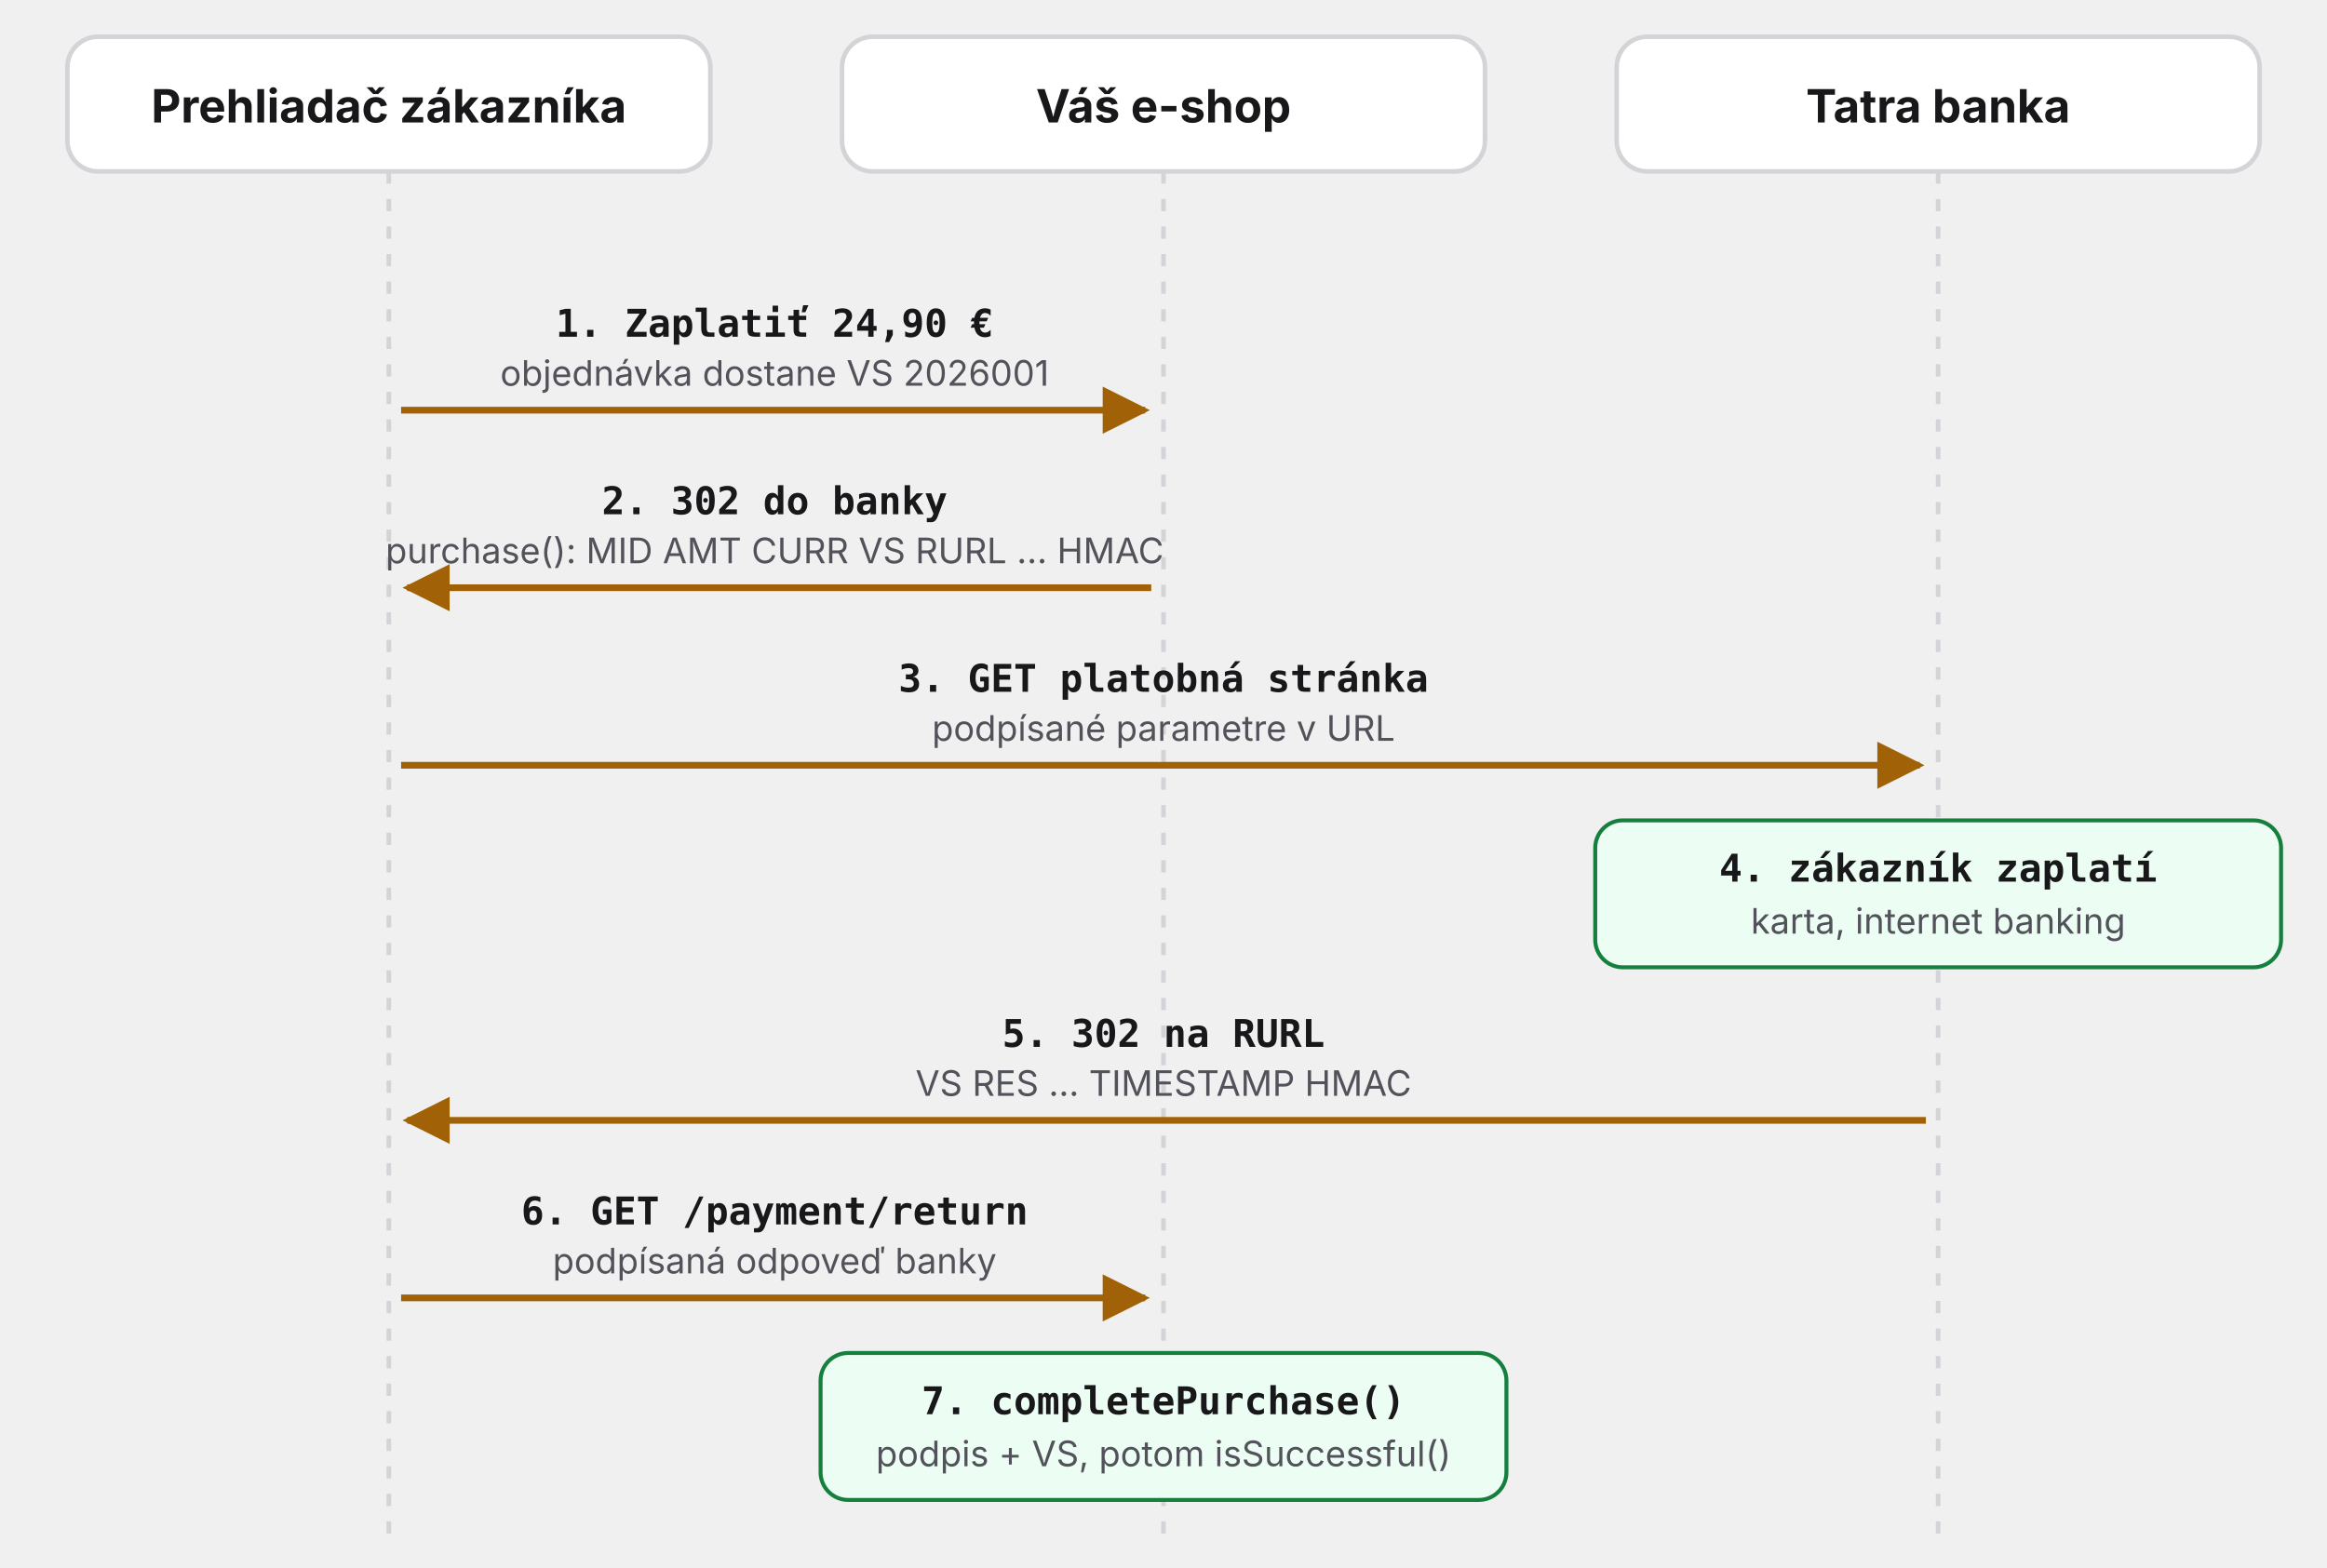
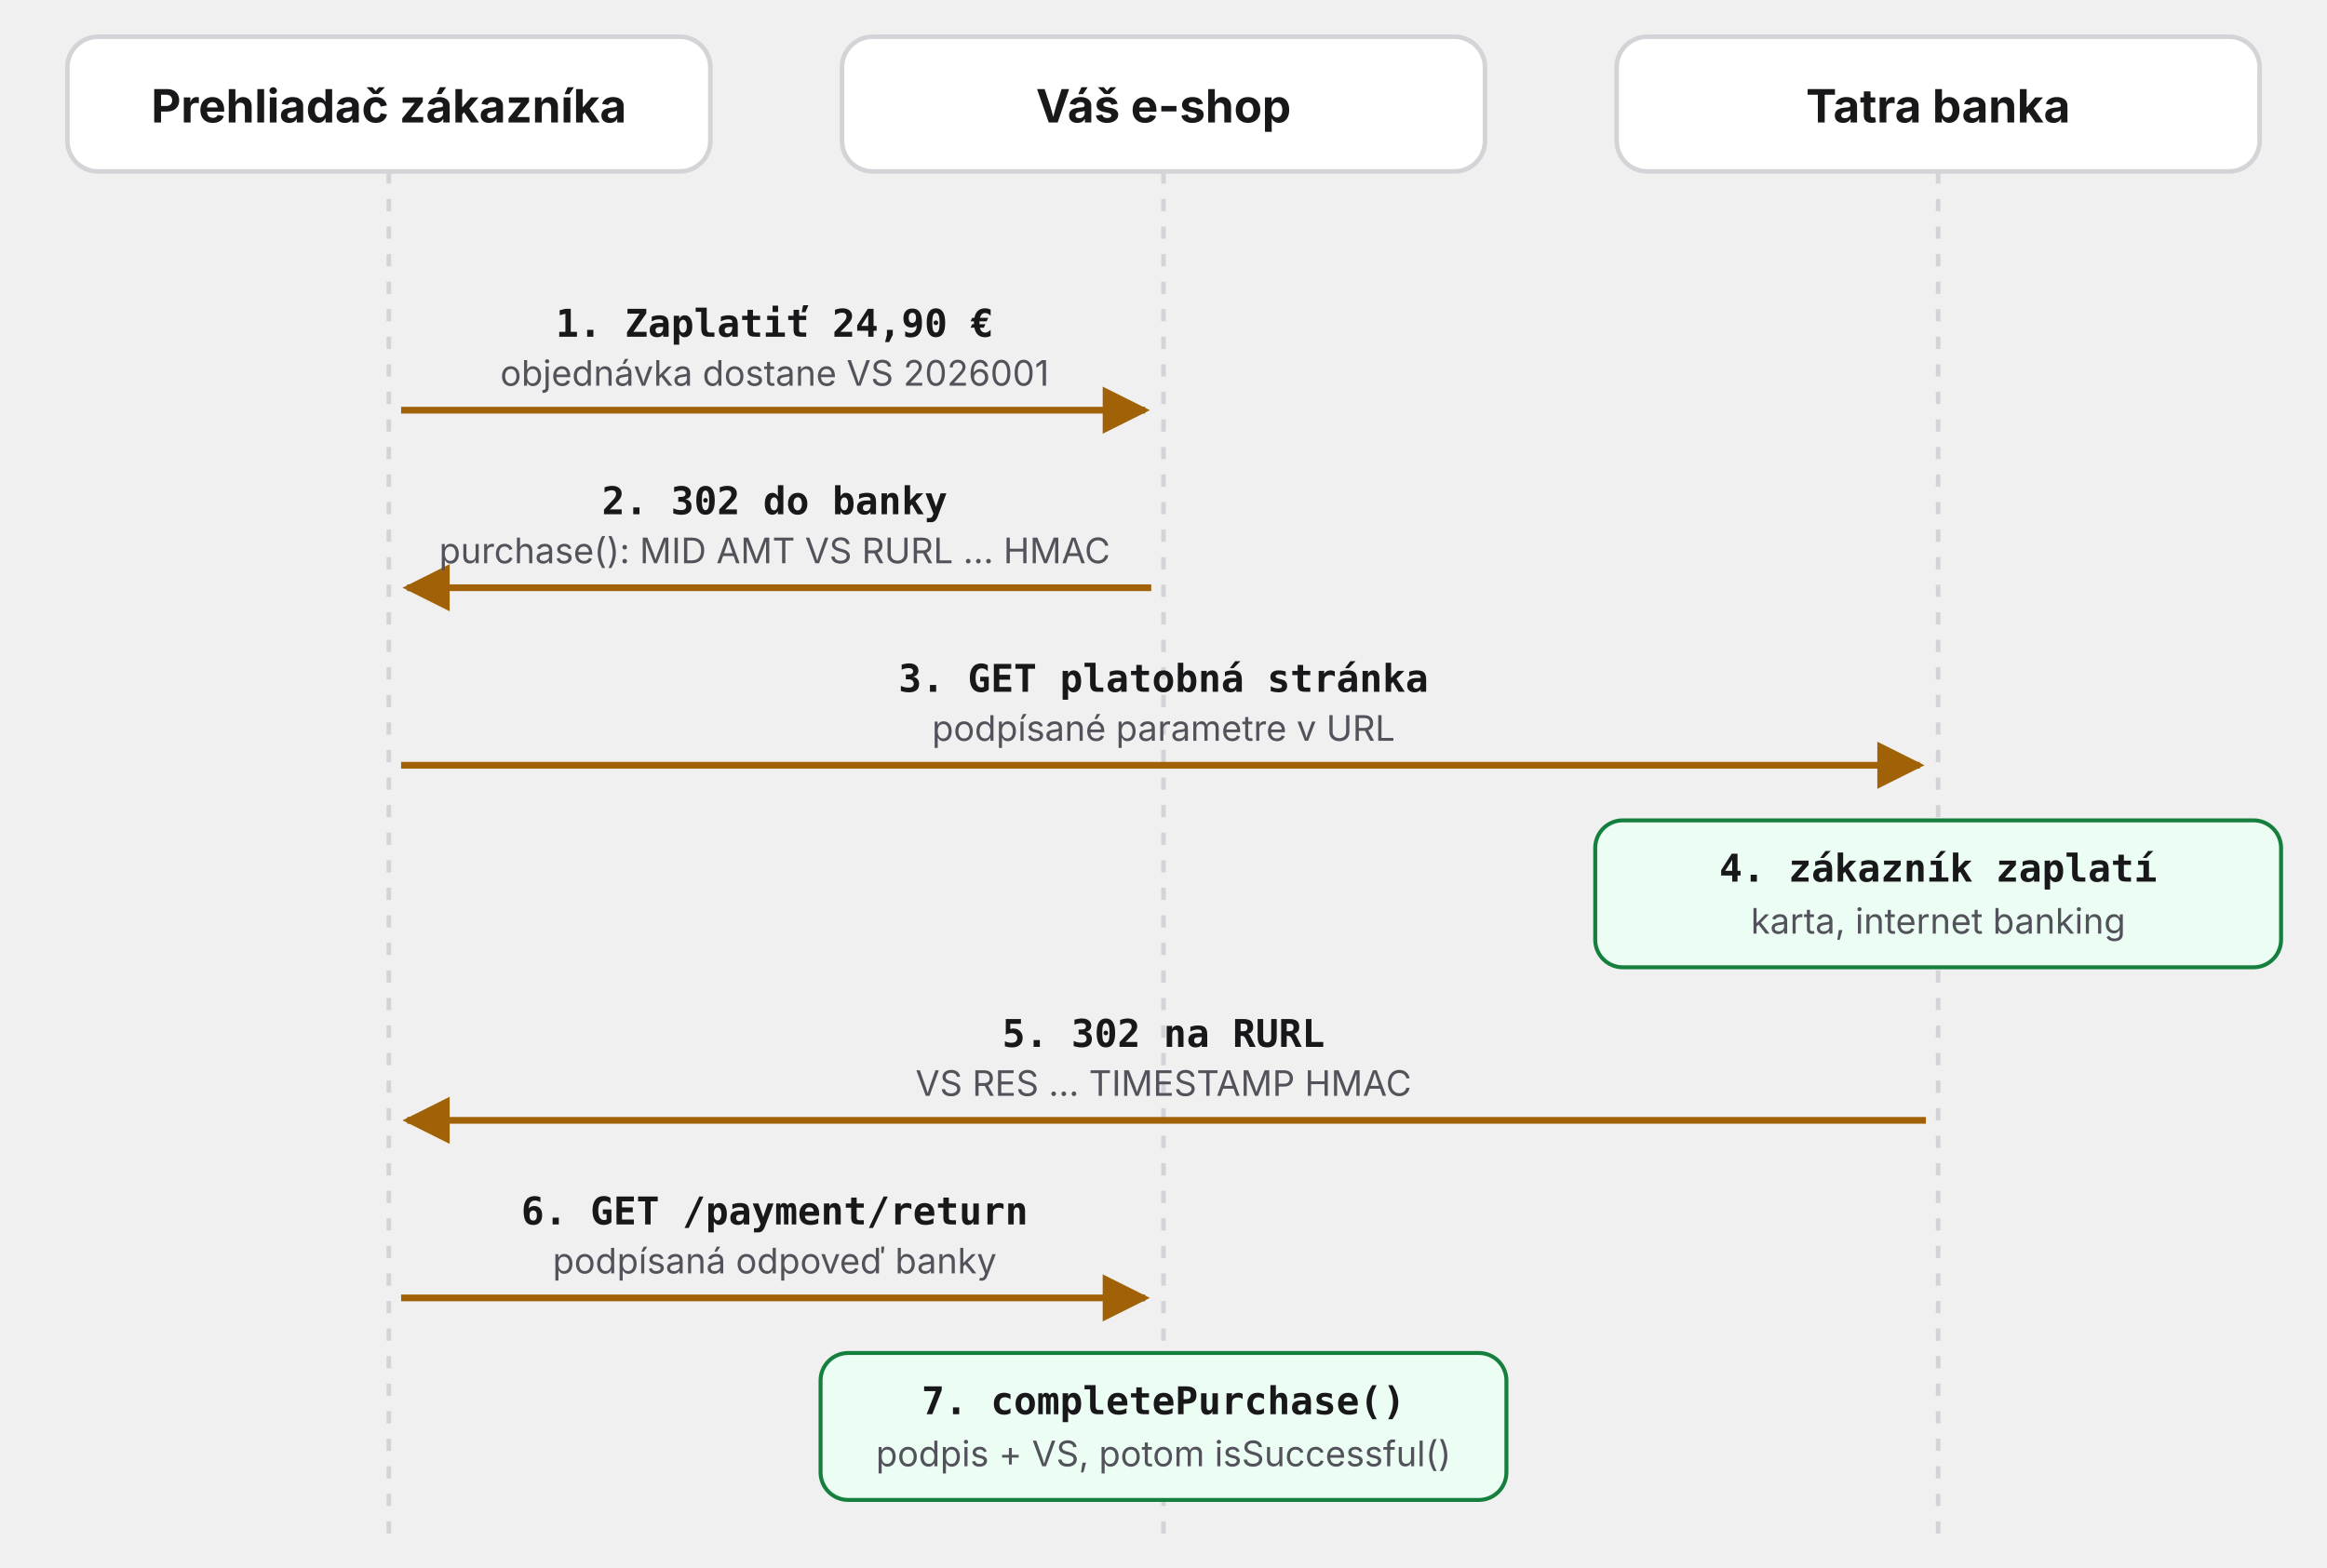
<svg xmlns="http://www.w3.org/2000/svg" viewBox="0 0 760 512" width="760" height="512" role="img" aria-labelledby="t d">
  <defs>
    <marker id="arrow" viewBox="0 0 10 10" refX="9" refY="5" markerWidth="7" markerHeight="7" orient="auto-start-reverse">
      <path d="M0 0L10 5L0 10z" fill="#a16207" />
    </marker>
  </defs>
  <rect x="22" y="12" width="210" height="44" rx="10" fill="#ffffff" stroke="#d4d4d8" stroke-width="1.5" />
  <text x="127" y="40" font-family="Inter, ui-sans-serif, system-ui, -apple-system, 'Segoe UI', Roboto, sans-serif" font-size="15" font-weight="700" fill="#18181b" text-anchor="middle">Prehliadač zákazníka</text>
  <path d="M127 56V502" stroke="#d4d4d8" stroke-width="1.5" stroke-dasharray="4 5" />
  <rect x="275" y="12" width="210" height="44" rx="10" fill="#ffffff" stroke="#d4d4d8" stroke-width="1.5" />
  <text x="380" y="40" font-family="Inter, ui-sans-serif, system-ui, -apple-system, 'Segoe UI', Roboto, sans-serif" font-size="15" font-weight="700" fill="#18181b" text-anchor="middle">Váš e-shop</text>
  <path d="M380 56V502" stroke="#d4d4d8" stroke-width="1.5" stroke-dasharray="4 5" />
  <rect x="528" y="12" width="210" height="44" rx="10" fill="#ffffff" stroke="#d4d4d8" stroke-width="1.5" />
  <text x="633" y="40" font-family="Inter, ui-sans-serif, system-ui, -apple-system, 'Segoe UI', Roboto, sans-serif" font-size="15" font-weight="700" fill="#18181b" text-anchor="middle">Tatra banka</text>
  <path d="M633 56V502" stroke="#d4d4d8" stroke-width="1.5" stroke-dasharray="4 5" />
  <path d="M131 134H374" stroke="#a16207" stroke-width="2.2" marker-end="url(#arrow)" />
  <text x="253" y="110" font-family="ui-monospace, SFMono-Regular, Menlo, Consolas, monospace" font-size="12.5" font-weight="700" fill="#18181b" text-anchor="middle">1. Zaplatiť 24,90 €</text>
  <text x="253" y="126" font-family="Inter, ui-sans-serif, system-ui, -apple-system, 'Segoe UI', Roboto, sans-serif" font-size="11.5" fill="#52525b" text-anchor="middle">objednávka dostane VS 2026001</text>
  <path d="M376 192H133" stroke="#a16207" stroke-width="2.2" marker-end="url(#arrow)" />
  <text x="253" y="168" font-family="ui-monospace, SFMono-Regular, Menlo, Consolas, monospace" font-size="12.5" font-weight="700" fill="#18181b" text-anchor="middle">2. 302 do banky</text>
-   <text x="253" y="184" font-family="Inter, ui-sans-serif, system-ui, -apple-system, 'Segoe UI', Roboto, sans-serif" font-size="11.5" fill="#52525b" text-anchor="middle">purchase(): MID AMT CURR VS RURL … HMAC</text>
+   <text x="253" y="184" font-family="Inter, ui-sans-serif, system-ui, -apple-system, 'Segoe UI', Roboto, sans-serif" font-size="11.5" fill="#52525b" text-anchor="middle">purchase(): MID AMT VS RURL … HMAC</text>
  <path d="M131 250H627" stroke="#a16207" stroke-width="2.2" marker-end="url(#arrow)" />
  <text x="380" y="226" font-family="ui-monospace, SFMono-Regular, Menlo, Consolas, monospace" font-size="12.5" font-weight="700" fill="#18181b" text-anchor="middle">3. GET platobná stránka</text>
  <text x="380" y="242" font-family="Inter, ui-sans-serif, system-ui, -apple-system, 'Segoe UI', Roboto, sans-serif" font-size="11.5" fill="#52525b" text-anchor="middle">podpísané parametre v URL</text>
  <rect x="521" y="268" width="224" height="48" rx="9" fill="#ecfdf3" stroke="#15803d" stroke-width="1.3" />
  <text x="633" y="288" font-family="ui-monospace, SFMono-Regular, Menlo, Consolas, monospace" font-size="12.5" font-weight="700" fill="#18181b" text-anchor="middle">4. zákazník zaplatí</text>
  <text x="633" y="305" font-family="Inter, ui-sans-serif, system-ui, -apple-system, 'Segoe UI', Roboto, sans-serif" font-size="11.5" fill="#52525b" text-anchor="middle">karta, internet banking</text>
  <path d="M629 366H133" stroke="#a16207" stroke-width="2.2" marker-end="url(#arrow)" />
  <text x="380" y="342" font-family="ui-monospace, SFMono-Regular, Menlo, Consolas, monospace" font-size="12.5" font-weight="700" fill="#18181b" text-anchor="middle">5. 302 na RURL</text>
  <text x="380" y="358" font-family="Inter, ui-sans-serif, system-ui, -apple-system, 'Segoe UI', Roboto, sans-serif" font-size="11.5" fill="#52525b" text-anchor="middle">VS RES … TIMESTAMP HMAC</text>
  <path d="M131 424H374" stroke="#a16207" stroke-width="2.2" marker-end="url(#arrow)" />
  <text x="253" y="400" font-family="ui-monospace, SFMono-Regular, Menlo, Consolas, monospace" font-size="12.5" font-weight="700" fill="#18181b" text-anchor="middle">6. GET /payment/return</text>
  <text x="253" y="416" font-family="Inter, ui-sans-serif, system-ui, -apple-system, 'Segoe UI', Roboto, sans-serif" font-size="11.5" fill="#52525b" text-anchor="middle">podpísaná odpoveď banky</text>
  <rect x="268" y="442" width="224" height="48" rx="9" fill="#ecfdf3" stroke="#15803d" stroke-width="1.3" />
  <text x="380" y="462" font-family="ui-monospace, SFMono-Regular, Menlo, Consolas, monospace" font-size="12.5" font-weight="700" fill="#18181b" text-anchor="middle">7. completePurchase()</text>
  <text x="380" y="479" font-family="Inter, ui-sans-serif, system-ui, -apple-system, 'Segoe UI', Roboto, sans-serif" font-size="11.5" fill="#52525b" text-anchor="middle">podpis + VS, potom isSuccessful()</text>
</svg>
